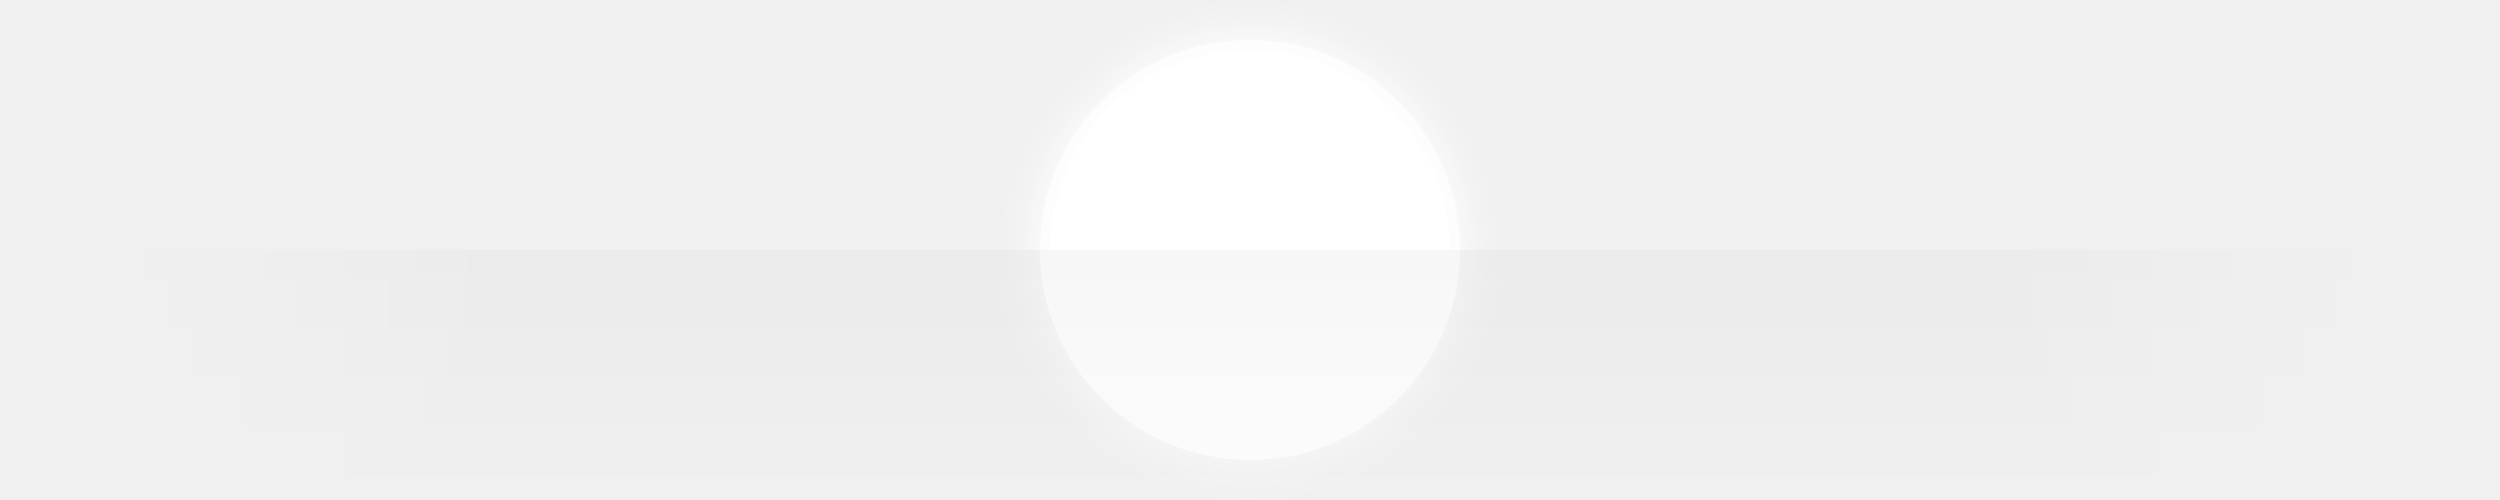
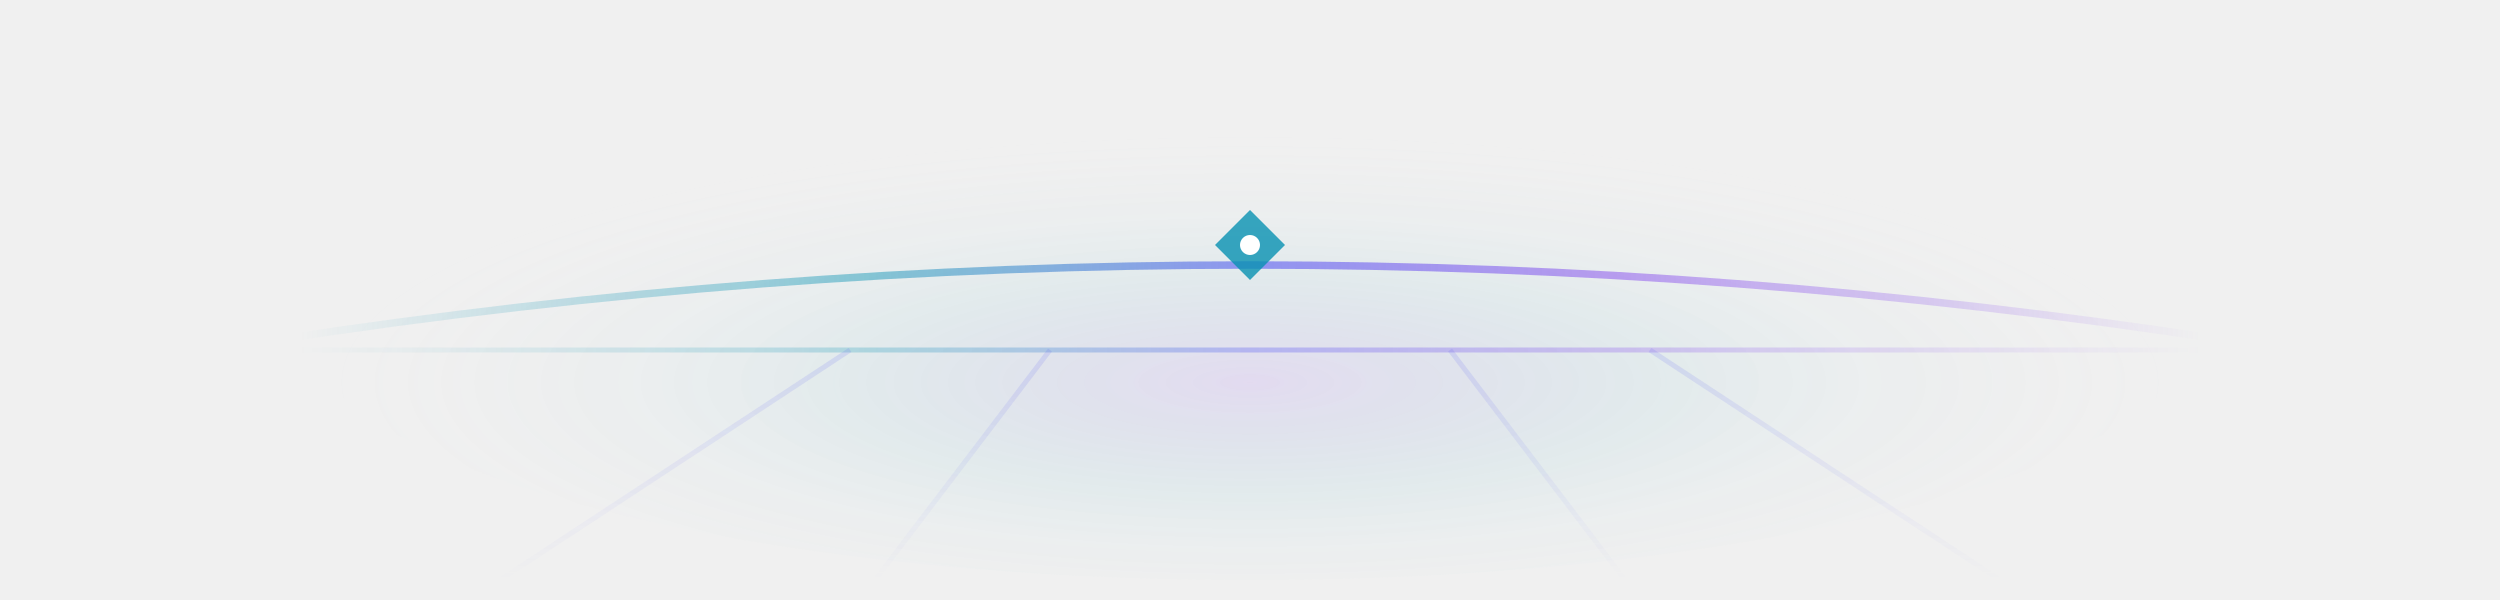
- <svg xmlns="http://www.w3.org/2000/svg" width="500" height="100">
+ <svg xmlns="http://www.w3.org/2000/svg" width="500" height="120" viewBox="0 0 500 120" fill="none">
  <defs>
-     <linearGradient id="groundGradient" x1="0" y1="1" x2="0" y2="0">
-       <stop offset="0%" stop-color="black" stop-opacity="0" />
-       <stop offset="50%" stop-color="black" stop-opacity="0.01" />
-       <stop offset="100%" stop-color="black" stop-opacity="0.02" />
+     <linearGradient id="kaironHorizonArcLight" x1="60" y1="70" x2="440" y2="70" gradientUnits="userSpaceOnUse">
+       <stop offset="0%" stop-color="#0891b2" stop-opacity="0" />
+       <stop offset="30%" stop-color="#0891b2" stop-opacity="0.45" />
+       <stop offset="50%" stop-color="#6366f1" stop-opacity="0.65" />
+       <stop offset="70%" stop-color="#7c3aed" stop-opacity="0.45" />
+       <stop offset="100%" stop-color="#7c3aed" stop-opacity="0" />
    </linearGradient>
-     <mask id="fadeSides">
-       <linearGradient id="sideFade" x1="0" y1="0" x2="1" y2="0">
-         <stop offset="0%" stop-color="black" stop-opacity="0" />
-         <stop offset="20%" stop-color="white" stop-opacity="1" />
-         <stop offset="80%" stop-color="white" stop-opacity="1" />
-         <stop offset="100%" stop-color="black" stop-opacity="0" />
-       </linearGradient>
-       <rect width="100%" height="100%" fill="url(#sideFade)" />
-     </mask>
-     <filter id="glow" x="-50%" y="-50%" width="200%" height="200%">
-       <feDropShadow dx="0" dy="0" stdDeviation="5" flood-color="white" flood-opacity="0.9" />
-     </filter>
-     <clipPath id="cut-off-bottom">
-       <rect x="0" y="0" width="400" height="50" />
-     </clipPath>
+     <radialGradient id="kaironOrbGlowLight" cx="50%" cy="62%" r="48%">
+       <stop offset="0%" stop-color="#7c3aed" stop-opacity="0.12" />
+       <stop offset="45%" stop-color="#0891b2" stop-opacity="0.06" />
+       <stop offset="100%" stop-color="#f5f6fa" stop-opacity="0" />
+     </radialGradient>
+     <linearGradient id="kaironGridFadeLight" x1="0" y1="0" x2="0" y2="1">
+       <stop offset="0%" stop-color="#6366f1" stop-opacity="0.16" />
+       <stop offset="100%" stop-color="#6366f1" stop-opacity="0" />
+     </linearGradient>
  </defs>
-   <circle cx="250" cy="50" r="40" filter="url(#glow)" fill="#fff" opacity="1" clip-path="url(#cut-off-bottom)" />
-   <circle cx="250" cy="50" r="42" filter="url(#glow)" fill="#fff" opacity=".8" />
-   <rect y="50" width="100%" height="50" fill="url(#groundGradient)" mask="url(#fadeSides)" />
+   <ellipse cx="250" cy="64" rx="190" ry="52" fill="url(#kaironOrbGlowLight)" />
+   <path d="M55 68 Q250 38 445 68" stroke="url(#kaironHorizonArcLight)" stroke-width="1.5" stroke-linecap="round" />
+   <line x1="30" y1="70" x2="470" y2="70" stroke="url(#kaironHorizonArcLight)" stroke-width="1" opacity="0.55" />
+   <g stroke="url(#kaironGridFadeLight)" stroke-width="1">
+     <line x1="250" y1="70" x2="250" y2="116" />
+     <line x1="210" y1="70" x2="175" y2="116" />
+     <line x1="290" y1="70" x2="325" y2="116" />
+     <line x1="170" y1="70" x2="100" y2="116" />
+     <line x1="330" y1="70" x2="400" y2="116" />
+   </g>
+   <polygon points="250,42 257,49 250,56 243,49" fill="#0891b2" opacity="0.8" />
+   <circle cx="250" cy="49" r="2" fill="#ffffff" />
</svg>
